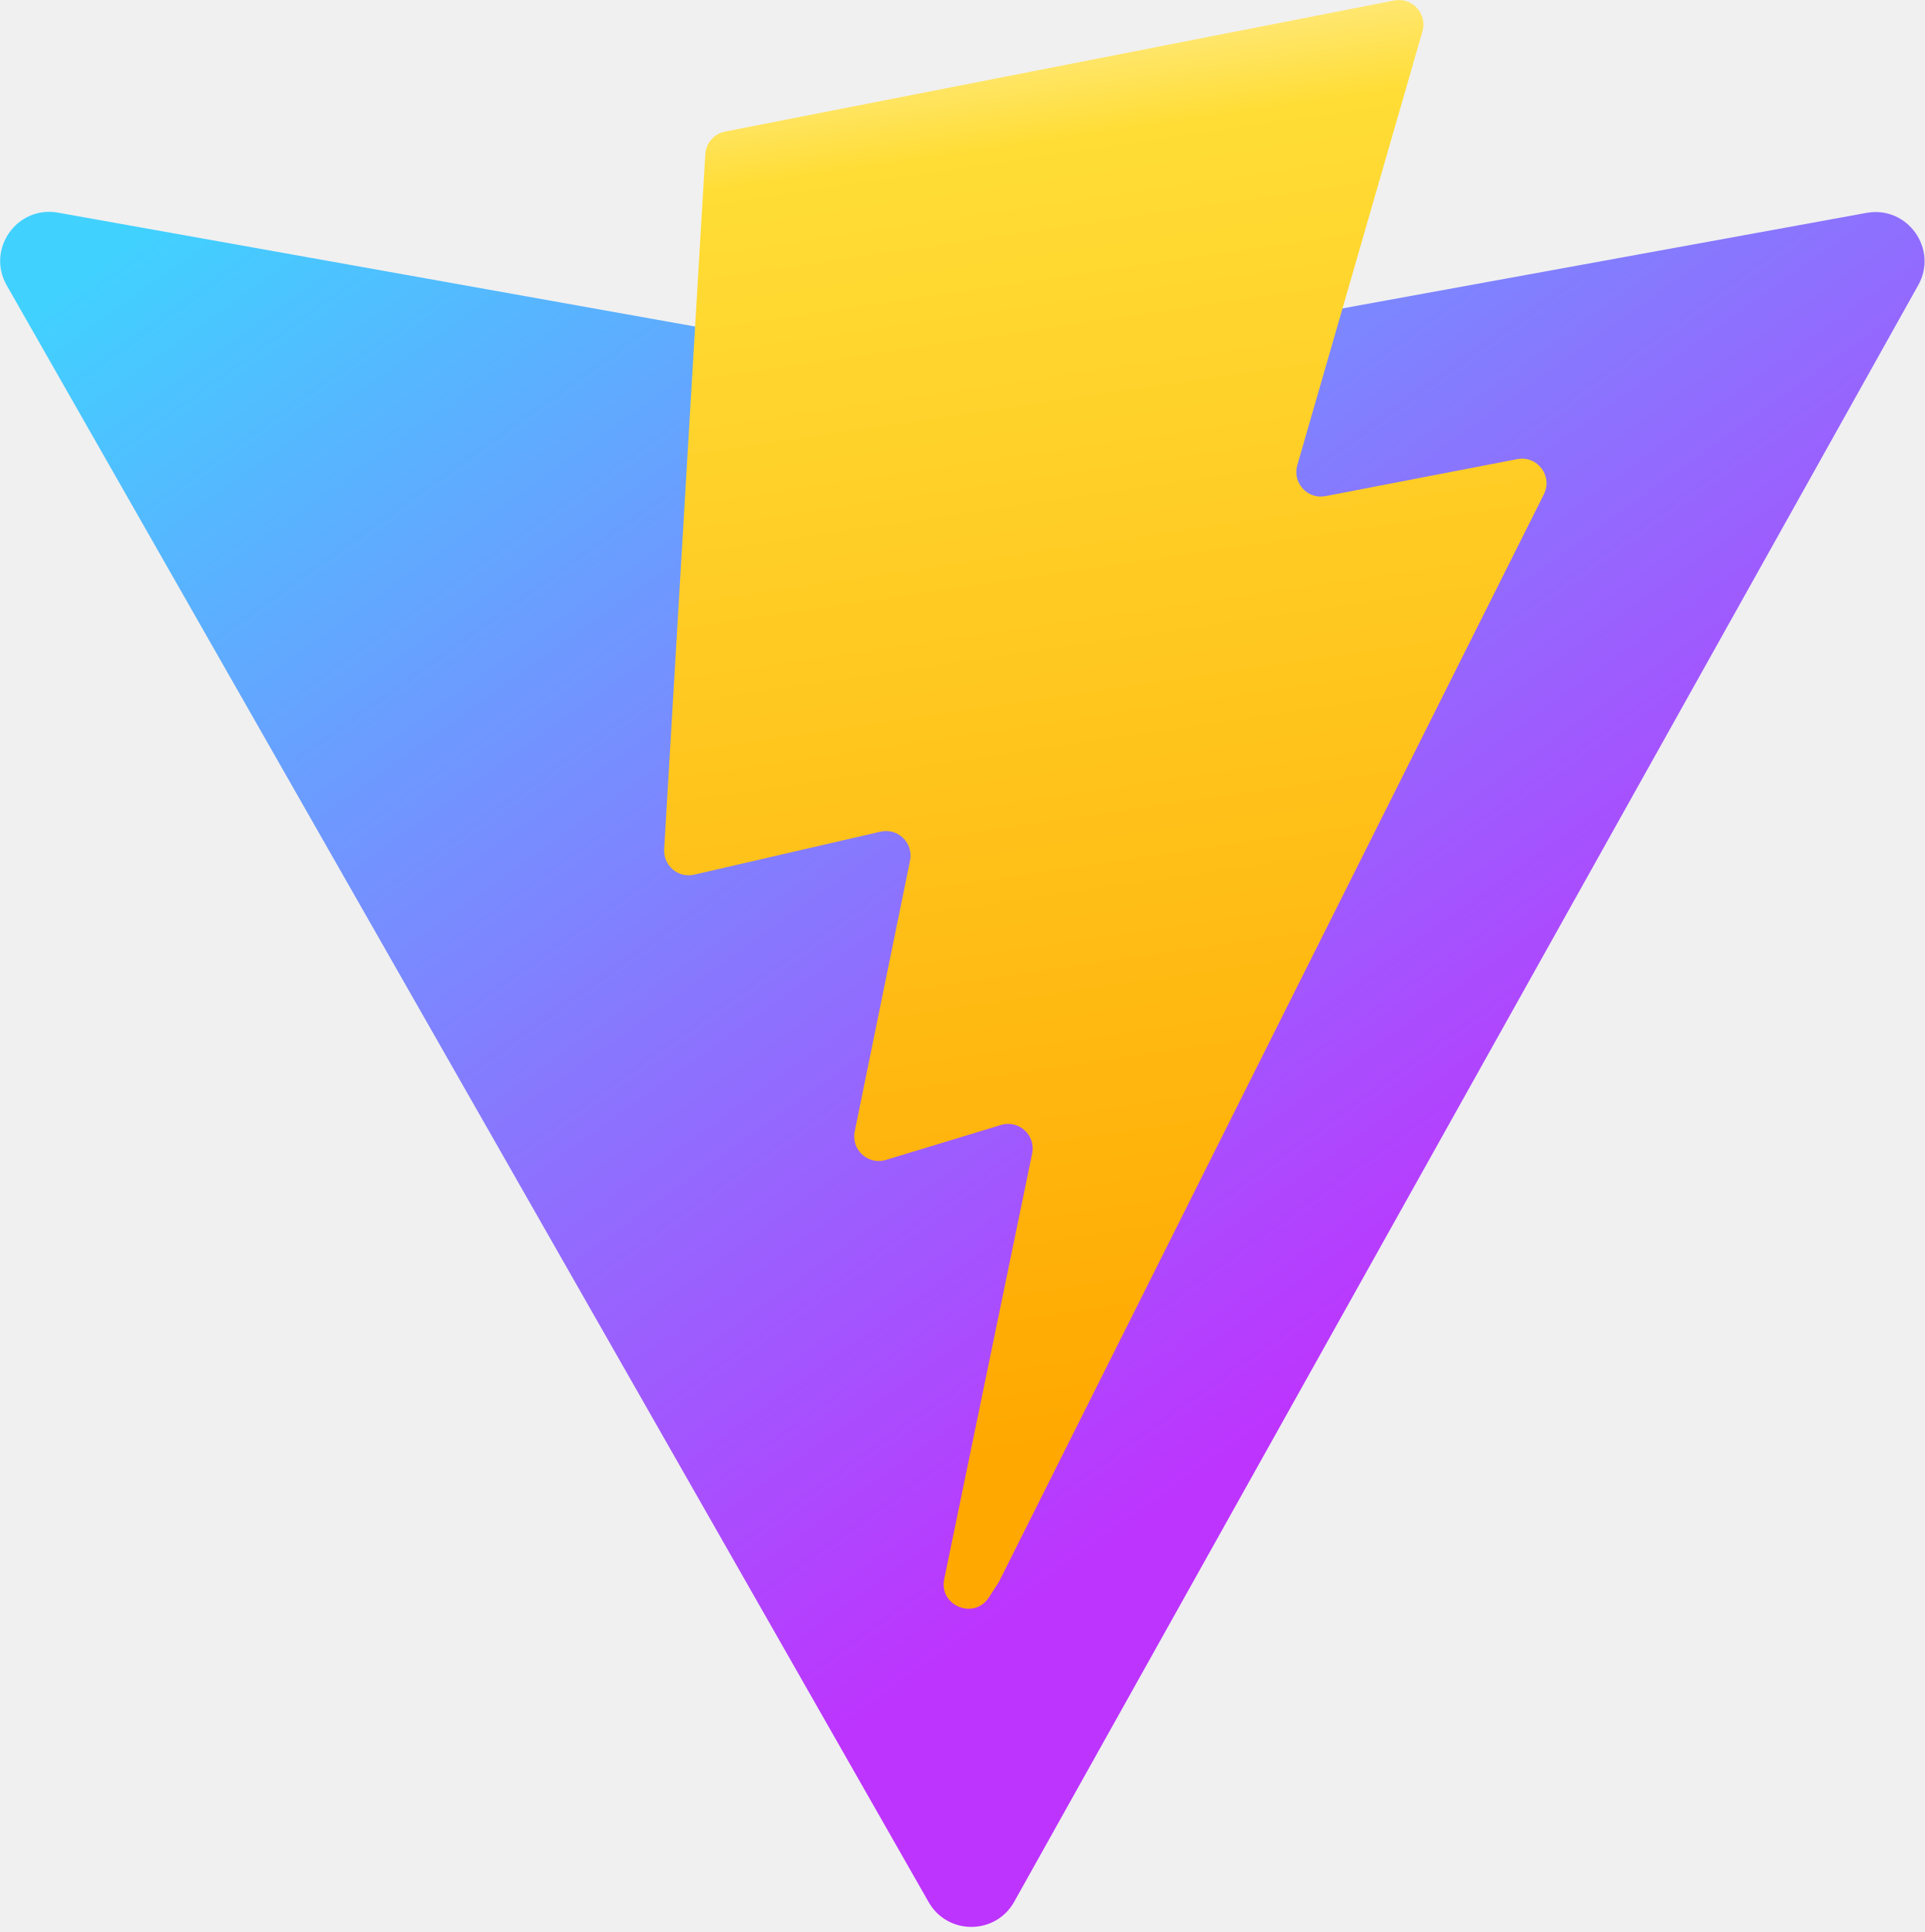
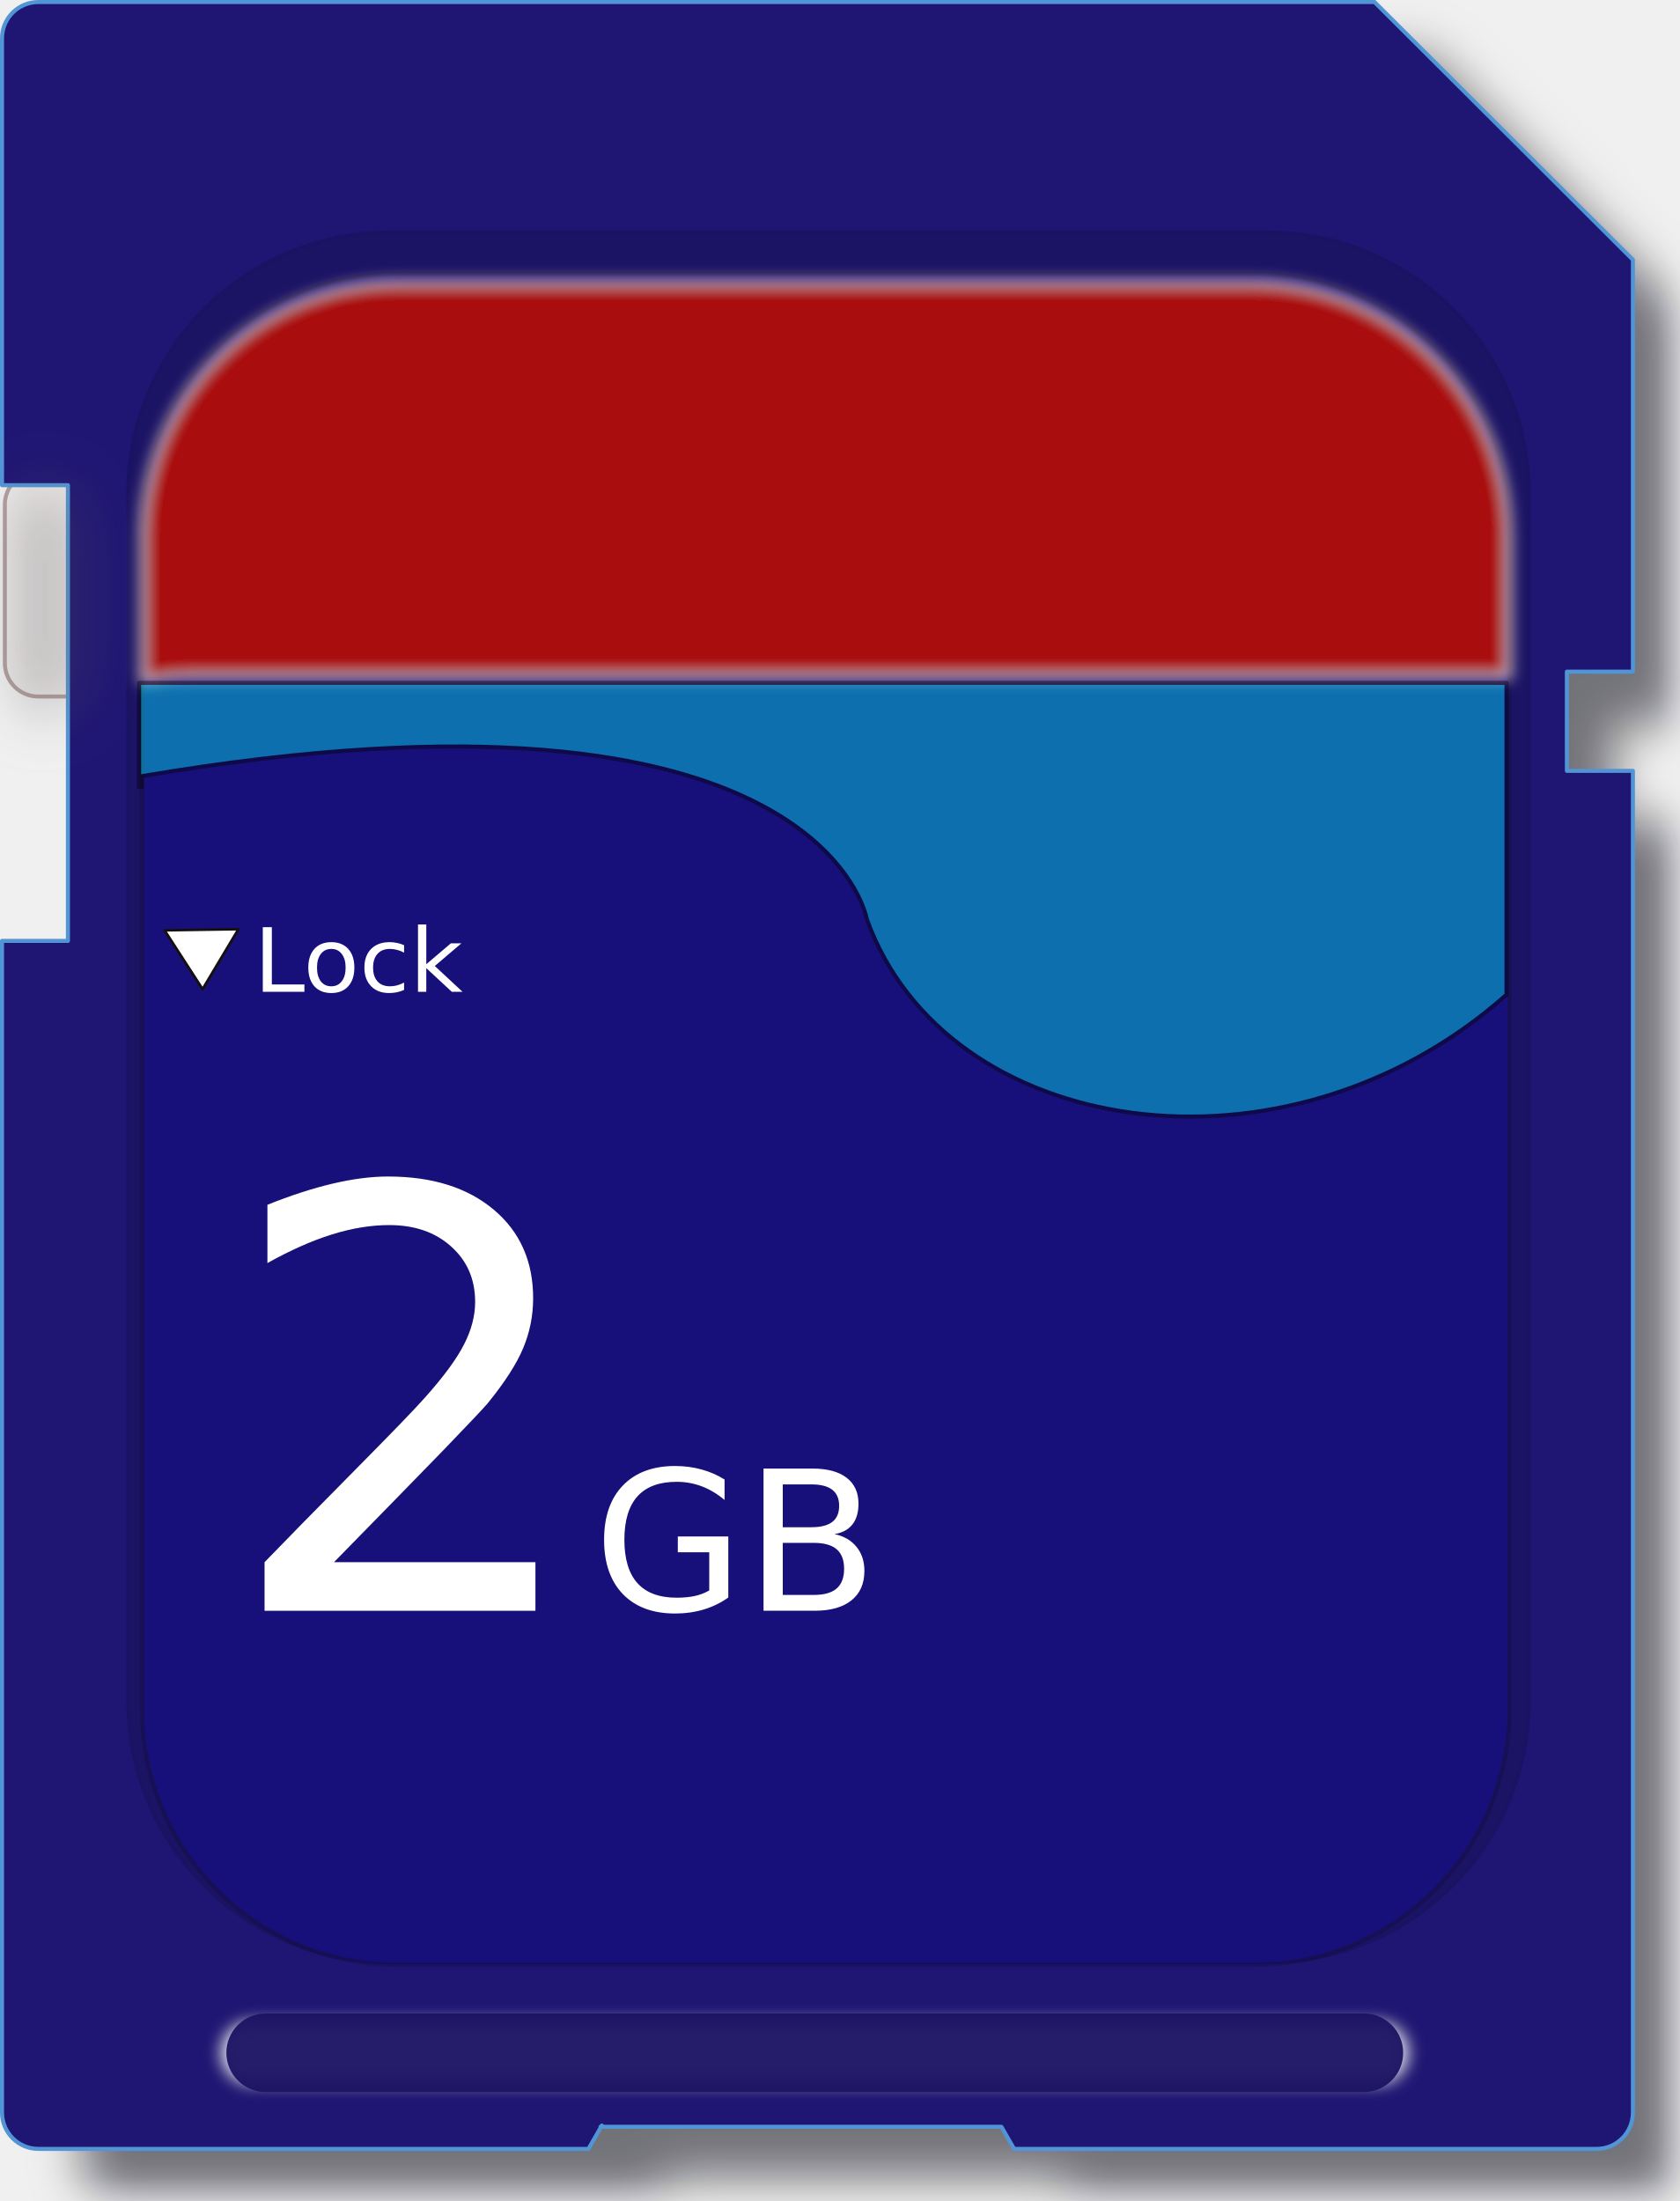
- <svg xmlns="http://www.w3.org/2000/svg" aria-hidden="true" role="img" class="iconify iconify--logos" width="31.88" height="32" preserveAspectRatio="xMidYMid meet" viewBox="0 0 256 257">
+ <svg xmlns="http://www.w3.org/2000/svg" viewBox="0 0 413.338 541.7">
  <defs>
-     <linearGradient id="IconifyId1813088fe1fbc01fb466" x1="-.828%" x2="57.636%" y1="7.652%" y2="78.411%">
-       <stop offset="0%" stop-color="#41D1FF" />
-       <stop offset="100%" stop-color="#BD34FE" />
-     </linearGradient>
-     <linearGradient id="IconifyId1813088fe1fbc01fb467" x1="43.376%" x2="50.316%" y1="2.242%" y2="89.03%">
-       <stop offset="0%" stop-color="#FFEA83" />
-       <stop offset="8.333%" stop-color="#FFDD35" />
-       <stop offset="100%" stop-color="#FFA800" />
-     </linearGradient>
+     <filter id="b">
+       <feGaussianBlur stdDeviation="1.707" />
+     </filter>
+     <filter id="c">
+       <feGaussianBlur stdDeviation="6.053" />
+     </filter>
+     <filter id="a" x="-.787" y="-.297" width="2.573" height="1.593">
+       <feGaussianBlur stdDeviation="6.971" />
+     </filter>
+     <filter id="d" x="-.016" y="-.304" width="1.033" height="1.608">
+       <feGaussianBlur stdDeviation="2.01" />
+     </filter>
  </defs>
-   <path fill="url(#IconifyId1813088fe1fbc01fb466)" d="M255.153 37.938L134.897 252.976c-2.483 4.44-8.862 4.466-11.382.048L.875 37.958c-2.746-4.814 1.371-10.646 6.827-9.67l120.385 21.517a6.537 6.537 0 0 0 2.322-.004l117.867-21.483c5.438-.991 9.574 4.796 6.877 9.62Z" />
-   <path fill="url(#IconifyId1813088fe1fbc01fb467)" d="M185.432.063L96.44 17.501a3.268 3.268 0 0 0-2.634 3.014l-5.474 92.456a3.268 3.268 0 0 0 3.997 3.378l24.777-5.718c2.318-.535 4.413 1.507 3.936 3.838l-7.361 36.047c-.495 2.426 1.782 4.5 4.151 3.78l15.304-4.649c2.372-.72 4.652 1.36 4.15 3.788l-11.698 56.621c-.732 3.542 3.979 5.473 5.943 2.437l1.313-2.028l72.516-144.72c1.215-2.423-.88-5.186-3.54-4.672l-25.505 4.922c-2.396.462-4.435-1.77-3.759-4.114l16.646-57.705c.677-2.35-1.37-4.583-3.769-4.113Z" />
+   <g transform="translate(-2.1989 -4.9202)">
+     <path transform="matrix(.9798 0 0 1 8.3948 0)" d="m23.162 18.245c-4.962 0-8.969 3.976-8.969 8.938v109.97h16.219v112.16h-16.219v288.34c0 4.962 4.007 8.969 8.969 8.969h135.34l2.969-5.156v-0.281h0.156l0.188-0.312 0.188 0.312h98.125l3.125 5.438h143.34c4.962 0 8.938-4.007 8.938-8.969v-330.19h-16.25v-24.406h16.25v-101.38l-63.594-63.438h-328.78z" fill="#010007" filter="url(#c)" opacity=".526" />
+     <path d="m11.589 120.91h10.66a8.195 8.195 0 0 1 8.195 8.195v39.039a8.195 8.195 0 0 1 -8.195 8.195h-10.66a8.195 8.195 0 0 1 -8.195 -8.195v-39.039a8.195 8.195 0 0 1 8.195 -8.195" fill="#ece9e9" stroke="#b29f9f" stroke-linejoin="round" stroke-width=".977" />
+     <path d="m11.666 5.419c-4.962 0-8.969 3.976-8.969 8.938v109.97h16.219v112.16h-16.219v288.34c0 4.962 4.007 8.969 8.969 8.969h135.34l2.969-5.156v-0.281h0.156l0.188-0.312 0.188 0.312h98.125l3.125 5.438h143.34c4.962 0 8.938-4.007 8.938-8.969v-330.19h-16.25v-24.406h16.25v-101.38l-63.594-63.438h-328.78z" fill="#1f1573" stroke="#5295d6" stroke-linejoin="round" stroke-width=".997" />
+     <path d="m98.073 62.176h216.02a64.276 64.276 0 0 1 64.276 64.276v297.1a64.276 64.276 0 0 1 -64.276 64.276h-216.02a64.276 64.276 0 0 1 -64.276 -64.276v-297.1a64.276 64.276 0 0 1 64.276 -64.276" fill="#070707" opacity=".151" stroke="#000" stroke-linejoin="round" stroke-width="1.028" />
+     <path d="m64.189 502.47h277.03a7.669 7.669 0 0 1 7.669 7.669 7.669 7.669 0 0 1 -7.669 7.669h-277.03a7.669 7.669 0 0 1 -7.669 -7.669 7.669 7.669 0 0 1 7.669 -7.669" fill="#f1f0fa" filter="url(#d)" opacity=".948" stroke="#000" stroke-linejoin="round" stroke-width=".527" />
+     <path d="m67.567 500.47h270.27a9.665 9.665 0 0 1 9.665 9.665 9.665 9.665 0 0 1 -9.665 9.665h-270.27a9.665 9.665 0 0 1 -9.665 -9.665 9.665 9.665 0 0 1 9.665 -9.665" fill="#1b1363" opacity=".953" />
+     <path d="m100.02 72.3h210.78a62.851 62.851 0 0 1 62.851 62.851v290.51a62.851 62.851 0 0 1 -62.851 62.851h-210.78a62.851 62.851 0 0 1 -62.851 -62.851v-290.51a62.851 62.851 0 0 1 62.851 -62.851" fill="#00f" opacity=".151" stroke="#000" stroke-linejoin="round" stroke-width="1.005" />
+     <path d="m100.01 74.34c-34.819 0-62.844 28.024-62.844 62.844v35.625c3.935-0.766 7.99-1.188 12.156-1.188h324.31v-34.438c0-34.819-28.024-62.844-62.844-62.844h-210.78z" fill="#aa0909" filter="url(#b)" stroke="#f3eded" stroke-linejoin="round" stroke-width="1.005" />
+     <path d="m36.422 172.98v25.656h0.688c3.1e-4 -0.053 0-2.688 0-2.688 167.57-28.378 178.38 35.125 178.38 35.125 19.334 54.051 102.89 67.076 157.44 18.656v-76.75h-336.5z" fill="#0ff" opacity=".396" stroke="#000" stroke-linejoin="round" stroke-width="1.005" />
+     <path d="m84.39 389.4h49.57v11.953h-66.656v-11.953c5.391-5.578 12.727-13.055 22.008-22.43 9.328-9.422 15.187-15.492 17.578-18.211 4.547-5.109 7.711-9.422 9.492-12.938 1.828-3.562 2.742-7.055 2.742-10.477-6e-5 -5.578-1.969-10.125-5.906-13.641-3.891-3.515-8.977-5.273-15.258-5.273-4.453 1e-4 -9.164 0.774-14.133 2.32-4.922 1.547-10.195 3.891-15.82 7.031v-14.344c5.719-2.297 11.062-4.031 16.031-5.203s9.516-1.758 13.641-1.758c10.875 1.1e-4 19.547 2.719 26.016 8.156s9.703 12.703 9.703 21.797c-8e-5 4.313-0.82 8.414-2.461 12.305-1.594 3.844-4.524 8.391-8.789 13.641-1.172 1.359-4.899 5.297-11.18 11.812-6.281 6.469-15.141 15.539-26.578 27.211m92.344 6.961v-9.398h-7.734v-3.891h12.422v15.023c-1.828 1.297-3.844 2.281-6.047 2.953-2.203 0.656-4.555 0.984-7.055 0.984-5.469 0-9.75-1.594-12.844-4.781-3.078-3.203-4.617-7.656-4.617-13.359 0-5.719 1.539-10.172 4.617-13.359 3.094-3.203 7.375-4.805 12.844-4.805 2.281 3e-5 4.445 0.281 6.492 0.844 2.062 0.563 3.961 1.391 5.695 2.484v5.039c-1.75-1.484-3.609-2.602-5.578-3.352s-4.039-1.125-6.211-1.125c-4.281 4e-5 -7.5 1.195-9.656 3.586-2.141 2.391-3.211 5.953-3.211 10.688-1e-5 4.719 1.07 8.273 3.211 10.664 2.156 2.391 5.375 3.586 9.656 3.586 1.672 0 3.164-0.141 4.477-0.422 1.312-0.297 2.492-0.75 3.539-1.359m18.094-11.719v12.82h7.594c2.547 1e-5 4.43-0.523 5.648-1.57 1.234-1.062 1.851-2.68 1.852-4.852-3e-5 -2.188-0.617-3.797-1.852-4.828-1.219-1.047-3.102-1.57-5.648-1.57h-7.594m0-14.391v10.547h7.008c2.312 2e-5 4.031-0.43 5.156-1.289 1.141-0.875 1.711-2.203 1.711-3.984-2e-5 -1.766-0.57-3.086-1.711-3.961-1.125-0.875-2.844-1.312-5.156-1.312h-7.008m-4.734-3.891h12.094c3.609 4e-5 6.391 0.75 8.344 2.25s2.93 3.633 2.93 6.398c-3e-5 2.141-0.5 3.844-1.5 5.109s-2.469 2.055-4.406 2.367c2.328 0.5 4.133 1.547 5.414 3.141 1.297 1.578 1.945 3.555 1.945 5.93-3e-5 3.125-1.062 5.539-3.188 7.242-2.125 1.703-5.149 2.555-9.07 2.555h-12.562v-34.992" fill="#fff" />
+     <path d="m10.841 124.92h3.993a8.214 8.214 0 0 1 8.214 8.214v39.128a8.214 8.214 0 0 1 -8.214 8.214h-3.993a8.214 8.214 0 0 1 -8.214 -8.214v-39.128a8.214 8.214 0 0 1 8.214 -8.214" fill="#4d4d4d" filter="url(#a)" opacity=".255" stroke="#b29f9f" stroke-linejoin="round" stroke-width=".85" />
+     <path transform="scale(1.0174 .98287)" d="m65.728 237.18h2.188v14.334h7.877v1.842h-10.065v-16.176m16.576 5.439c-1.069 1e-5 -1.914 0.419-2.535 1.257-0.621 0.831-0.932 1.972-0.932 3.424s0.307 2.597 0.921 3.434c0.621 0.831 1.47 1.246 2.546 1.246 1.062 0 1.903-0.419 2.524-1.257s0.932-1.979 0.932-3.424-0.311-2.575-0.932-3.413c-0.621-0.845-1.463-1.268-2.524-1.268m0-1.69c1.734 1e-5 3.095 0.563 4.085 1.69s1.484 2.687 1.484 4.68-0.495 3.546-1.484 4.68-2.351 1.69-4.085 1.69c-1.741 0-3.106-0.563-4.095-1.69-0.982-1.134-1.474-2.694-1.474-4.68s0.491-3.554 1.474-4.68c0.99-1.127 2.355-1.69 4.095-1.69m17.595 0.758v1.863c-0.563-0.311-1.13-0.542-1.701-0.693-0.563-0.159-1.134-0.238-1.712-0.238-1.293 1e-5 -2.297 0.412-3.012 1.235s-1.073 1.965-1.073 3.445 0.358 2.633 1.073 3.456 1.719 1.224 3.012 1.224c0.578 0 1.148-0.076 1.712-0.228 0.571-0.159 1.138-0.394 1.701-0.704v1.842c-0.556 0.26-1.134 0.455-1.734 0.585-0.592 0.13-1.224 0.195-1.896 0.195-1.827 0-3.279-0.574-4.355-1.723s-1.614-2.698-1.614-4.648c0-1.979 0.542-3.536 1.625-4.67 1.091-1.134 2.582-1.701 4.475-1.701 0.614 1e-5 1.213 0.065 1.798 0.195 0.585 0.123 1.152 0.311 1.701 0.563m3.369-5.19h2.004v9.957l5.948-5.233h2.546l-6.436 5.677 6.706 6.457h-2.6l-6.165-5.926v5.926h-2.004v-16.858" fill="#fff" />
+     <path transform="matrix(.66651 0 0 .61863 372.52 310.52)" d="m-467.57-124.32-13.248 23.865-14.044-23.406 27.292-0.459z" fill="#fff" stroke="#150f0f" stroke-linejoin="round" />
+   </g>
</svg>
